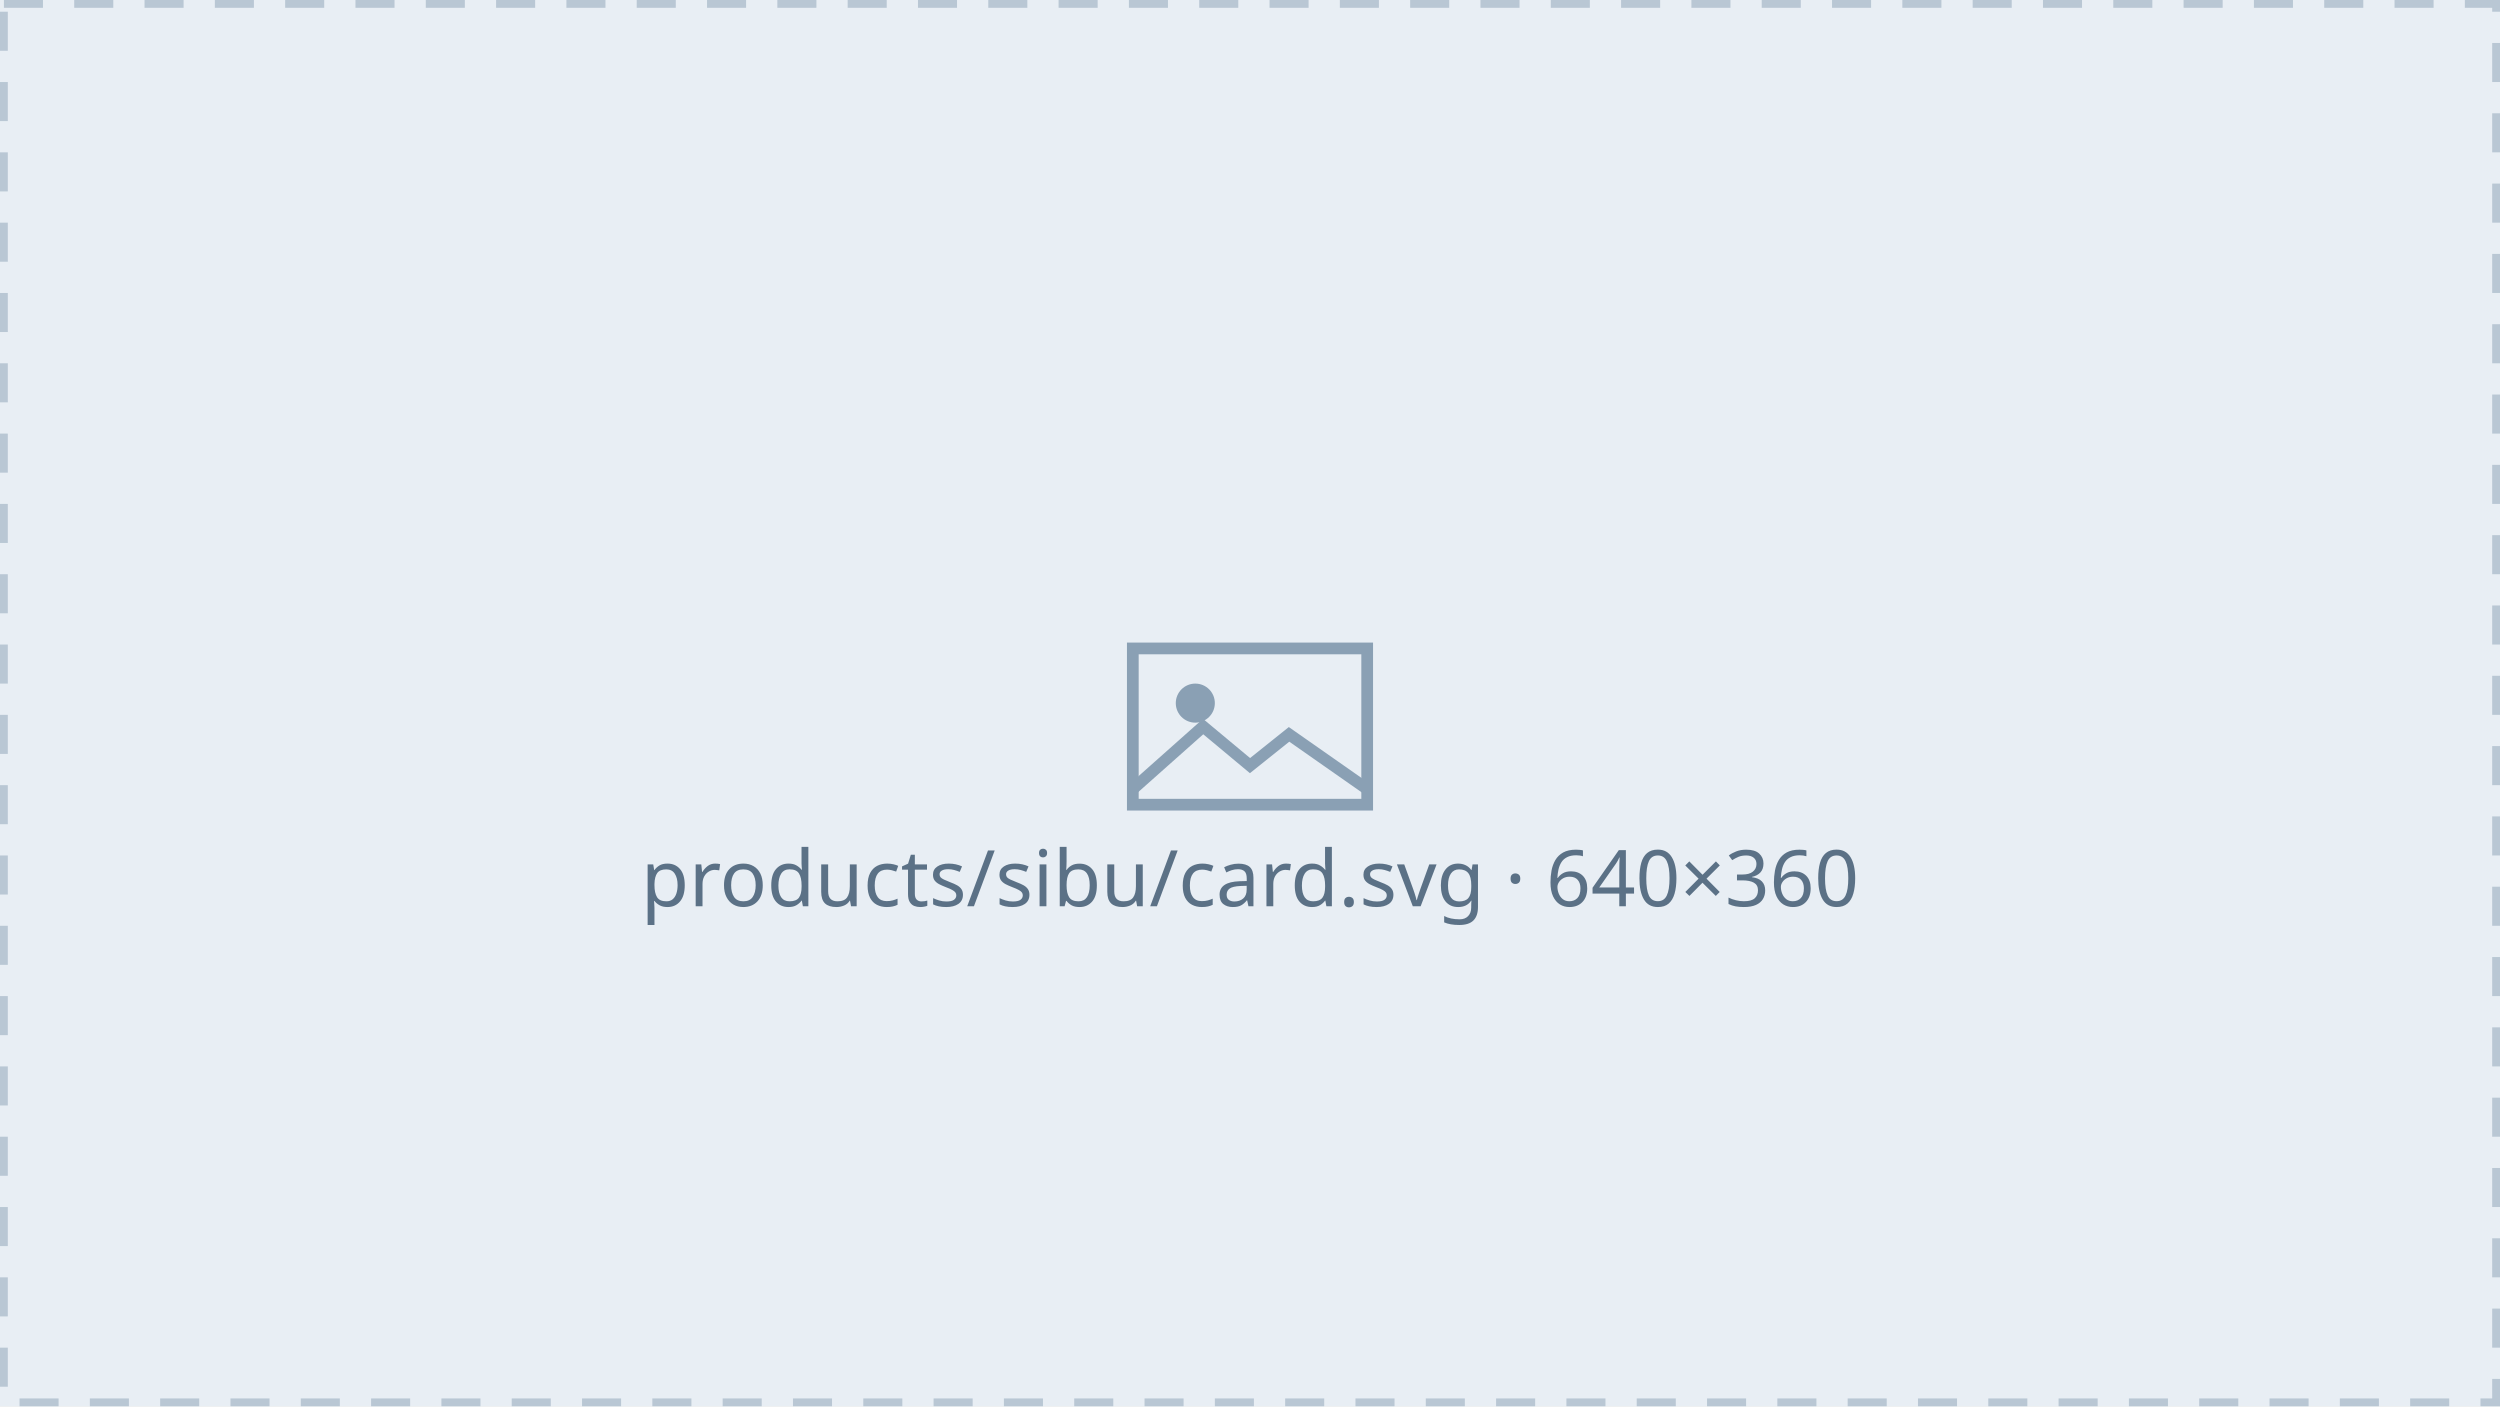
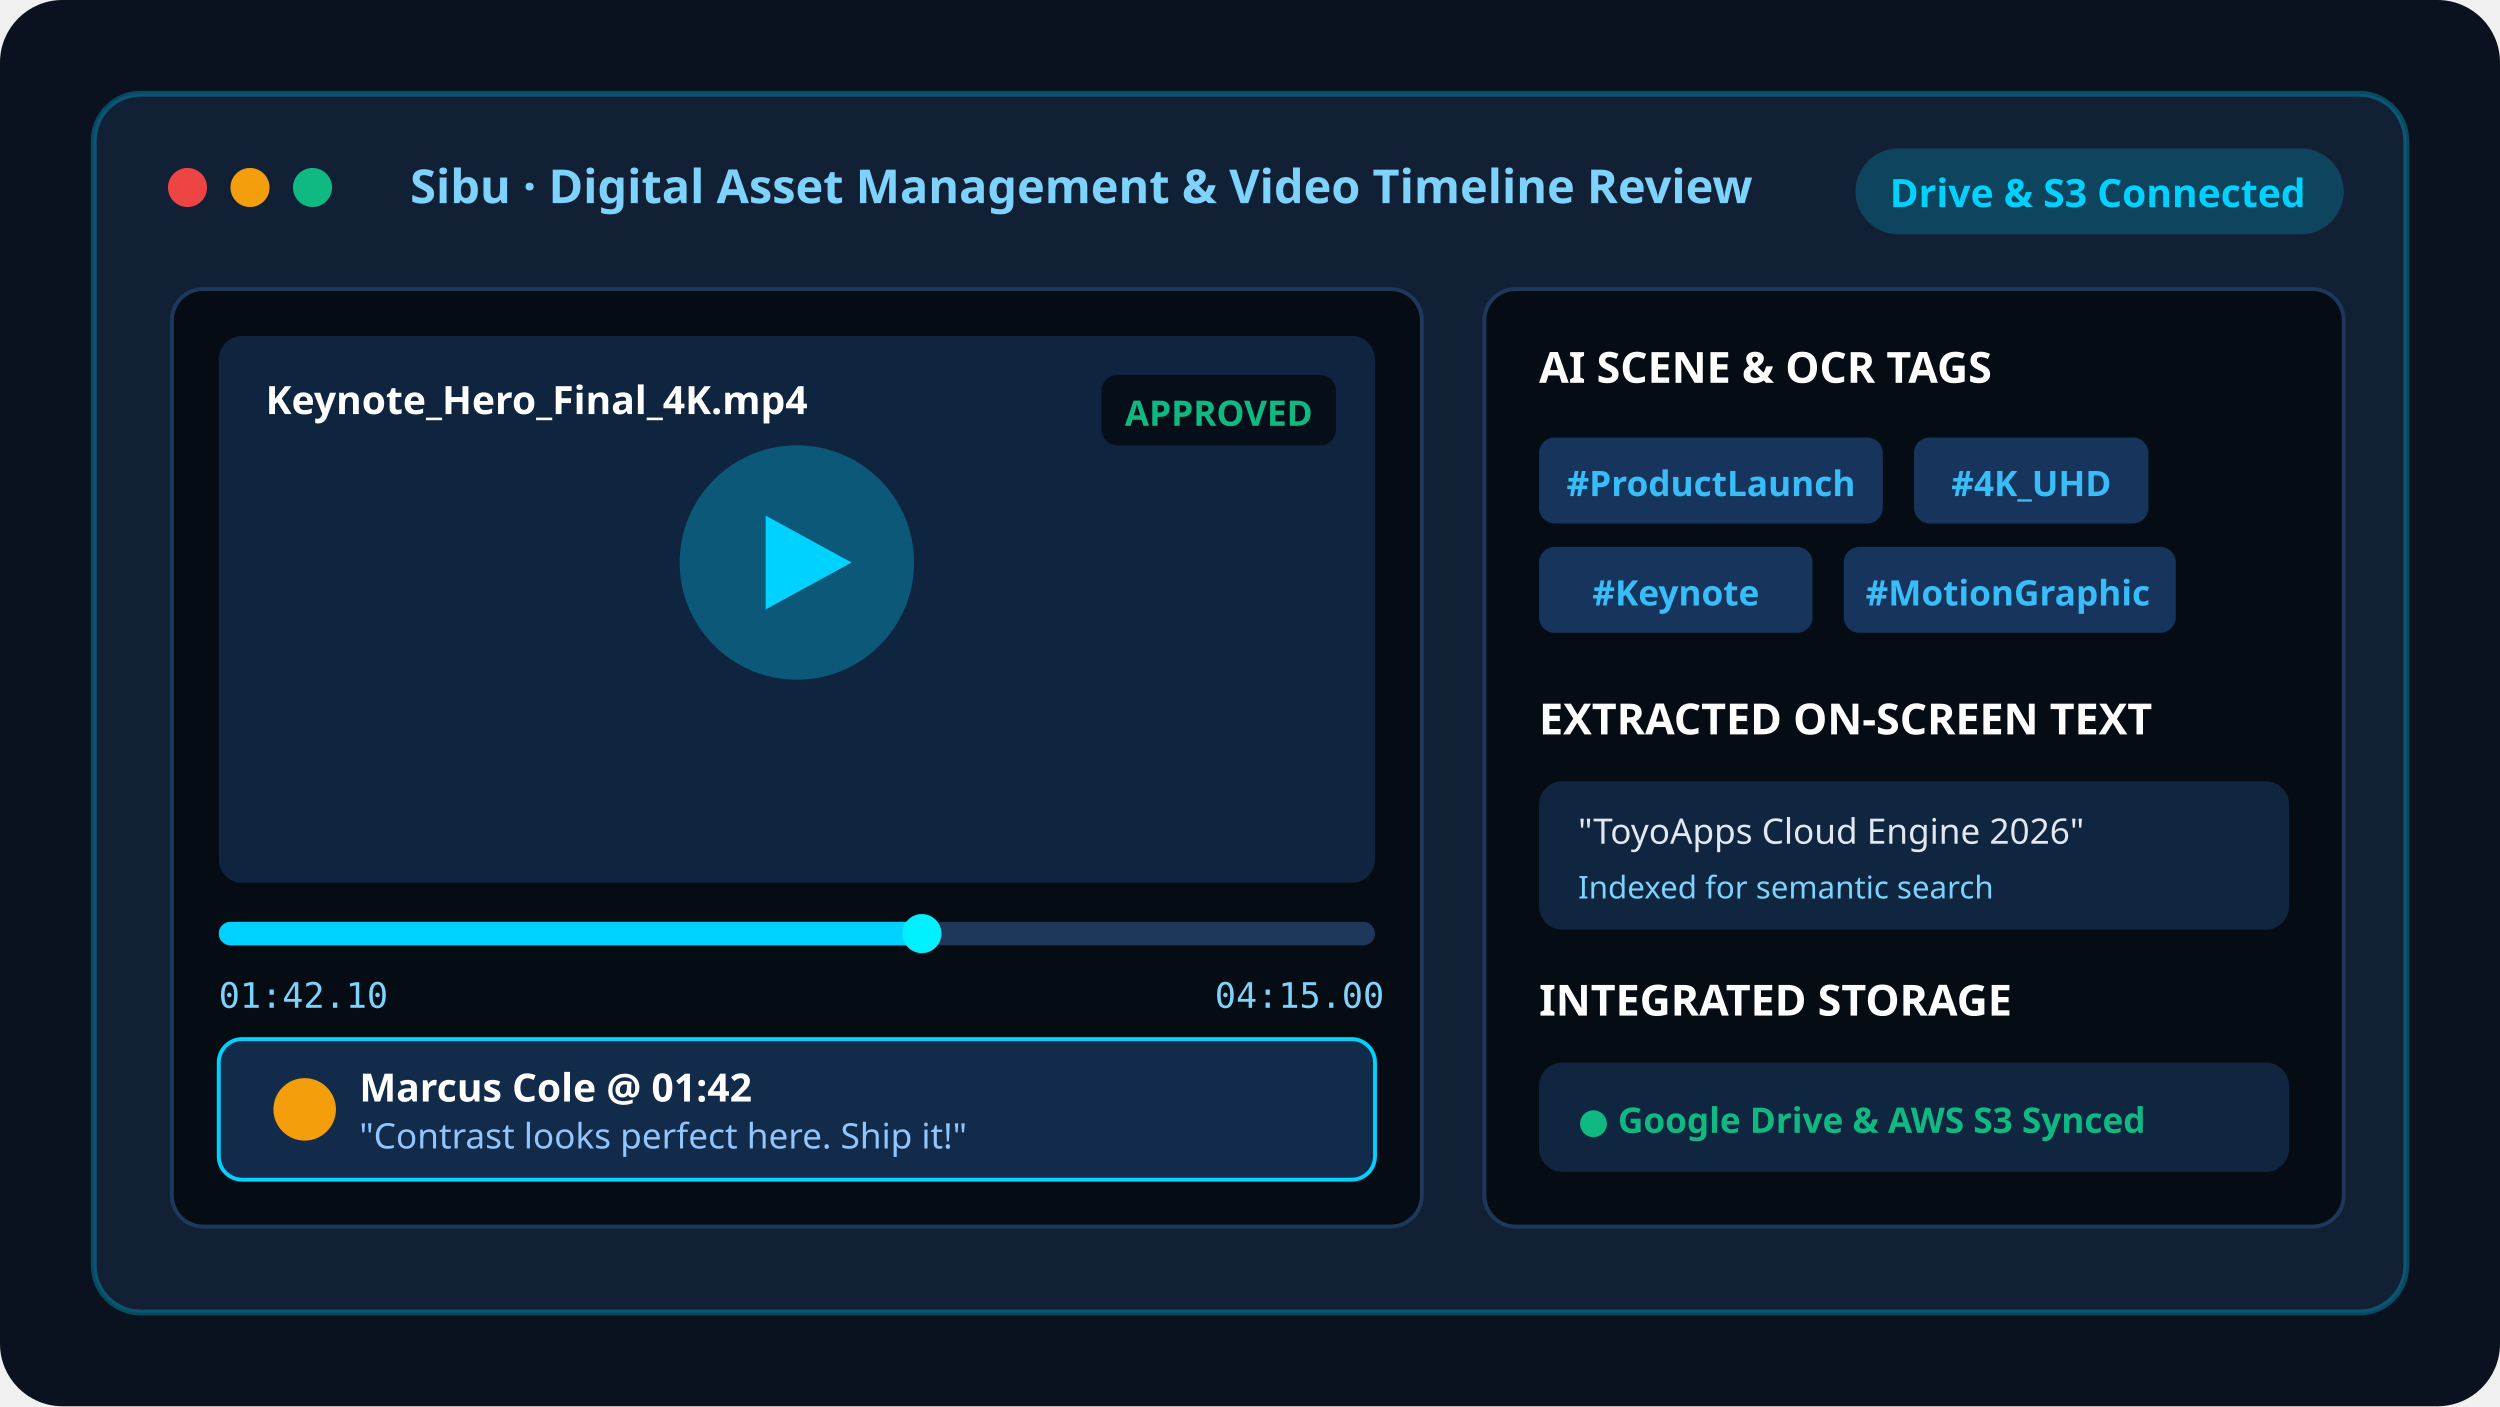
- <svg xmlns="http://www.w3.org/2000/svg" width="640" height="360" viewBox="0 0 640 360">
-   <rect width="100%" height="100%" fill="#e8eef4" />
-   <rect x="1" y="1" width="638" height="358" fill="none" stroke="#b9c7d4" stroke-width="2" stroke-dasharray="10 8" />
-   <path d="M290 166h60v40h-60z" fill="none" stroke="#8aa0b4" stroke-width="3" />
-   <circle cx="306" cy="180" r="5" fill="#8aa0b4" />
-   <path d="M290 202l18-16 12 10 10-8 20 14" fill="none" stroke="#8aa0b4" stroke-width="3" />
-   <text x="50%" y="232" text-anchor="middle" font-family="system-ui,sans-serif" font-size="20" fill="#5b7186">products/sibu/card.svg · 640×360</text>
+ <svg xmlns="http://www.w3.org/2000/svg" width="640" height="360" viewBox="0 0 640 360" fill="none">
+   <defs>
+     <filter id="shadow" x="0" y="0" width="640" height="360" filterUnits="userSpaceOnUse" color-interpolation-filters="sRGB">
+       <feDropShadow dx="0" dy="8" stdDeviation="16" flood-color="#000000" flood-opacity="0.3" />
+     </filter>
+   </defs>
+   <rect width="640" height="360" rx="16" fill="#09121E" />
+   <rect x="24" y="24" width="592" height="312" rx="12" fill="#122036" stroke="#00D2FF" stroke-width="1.5" stroke-opacity="0.3" />
+   <circle cx="48" cy="48" r="5" fill="#EF4444" />
+   <circle cx="64" cy="48" r="5" fill="#F59E0B" />
+   <circle cx="80" cy="48" r="5" fill="#10B981" />
+   <text x="105" y="52" fill="#7DD3FC" font-size="12" font-family="system-ui, sans-serif" font-weight="600">Sibu · Digital Asset Management &amp; Video Timeline Review</text>
+   <rect x="475" y="38" width="125" height="22" rx="11" fill="#00D2FF" fill-opacity="0.2" />
+   <text x="537" y="53" fill="#00D2FF" font-size="10" font-family="system-ui, sans-serif" font-weight="600" text-anchor="middle">Drive &amp; S3 Connected</text>
+   <g transform="translate(44, 74)">
+     <rect width="320" height="240" rx="8" fill="#060C14" stroke="#1E385C" stroke-width="1" />
+     <rect x="12" y="12" width="296" height="140" rx="6" fill="#0F243E" />
+     <circle cx="160" cy="70" r="30" fill="#00D2FF" fill-opacity="0.3" />
+     <polygon points="152,58 174,70 152,82" fill="#00D2FF" />
+     <text x="24" y="32" fill="#FFFFFF" font-size="10" font-weight="bold" font-family="system-ui">Keynote_Hero_Final_4K.mp4</text>
+     <rect x="238" y="22" width="60" height="18" rx="4" fill="#000000" fill-opacity="0.6" />
+     <text x="268" y="35" fill="#10B981" font-size="9" font-weight="bold" font-family="system-ui" text-anchor="middle">APPROVED</text>
+     <g transform="translate(12, 162)">
+       <rect width="296" height="6" rx="3" fill="#1E385C" />
+       <rect width="180" height="6" rx="3" fill="#00D2FF" />
+       <circle cx="180" cy="3" r="5" fill="#00F0FF" />
+       <text x="0" y="22" fill="#7DD3FC" font-size="9" font-family="monospace">01:42.10</text>
+       <text x="255" y="22" fill="#7DD3FC" font-size="9" font-family="monospace">04:15.00</text>
+     </g>
+     <g transform="translate(12, 192)">
+       <rect width="296" height="36" rx="6" fill="#132B4A" stroke="#00D2FF" stroke-width="1" />
+       <circle cx="22" cy="18" r="8" fill="#F59E0B" />
+       <text x="36" y="16" fill="#FFFFFF" font-size="10" font-weight="bold" font-family="system-ui">Marcus Cole @ 01:42</text>
+       <text x="36" y="28" fill="#93C5FD" font-size="9" font-family="system-ui">"Contrast looks perfect here. Ship it!"</text>
+     </g>
+   </g>
+   <g transform="translate(380, 74)">
+     <rect width="220" height="240" rx="8" fill="#060C14" stroke="#1E385C" stroke-width="1" />
+     <text x="14" y="24" fill="#FFFFFF" font-size="11" font-weight="bold" font-family="system-ui">AI SCENE &amp; OCR TAGS</text>
+     <g transform="translate(14, 38)">
+       <rect width="88" height="22" rx="4" fill="#17355C" />
+       <text x="44" y="15" fill="#38BDF8" font-size="9" font-weight="600" font-family="system-ui" text-anchor="middle">#ProductLaunch</text>
+       <rect x="96" width="60" height="22" rx="4" fill="#17355C" />
+       <text x="126" y="15" fill="#38BDF8" font-size="9" font-weight="600" font-family="system-ui" text-anchor="middle">#4K_UHD</text>
+     </g>
+     <g transform="translate(14, 66)">
+       <rect width="70" height="22" rx="4" fill="#17355C" />
+       <text x="35" y="15" fill="#38BDF8" font-size="9" font-weight="600" font-family="system-ui" text-anchor="middle">#Keynote</text>
+       <rect x="78" width="85" height="22" rx="4" fill="#17355C" />
+       <text x="120" y="15" fill="#38BDF8" font-size="9" font-weight="600" font-family="system-ui" text-anchor="middle">#MotionGraphic</text>
+     </g>
+     <text x="14" y="114" fill="#FFFFFF" font-size="11" font-weight="bold" font-family="system-ui">EXTRACTED ON-SCREEN TEXT</text>
+     <g transform="translate(14, 126)">
+       <rect width="192" height="38" rx="6" fill="#102540" />
+       <text x="10" y="16" fill="#E2E8F0" font-size="9" font-family="system-ui">"ToyoApps Cloud Engine 2026"</text>
+       <text x="10" y="30" fill="#7DD3FC" font-size="8" font-family="system-ui">Indexed for semantic search</text>
+     </g>
+     <text x="14" y="186" fill="#FFFFFF" font-size="11" font-weight="bold" font-family="system-ui">INTEGRATED STORAGE</text>
+     <g transform="translate(14, 198)">
+       <rect width="192" height="28" rx="6" fill="#102540" />
+       <text x="10" y="18" fill="#10B981" font-size="9" font-weight="bold" font-family="system-ui">● Google Drive &amp; AWS S3 Synced</text>
+     </g>
+   </g>
</svg>
